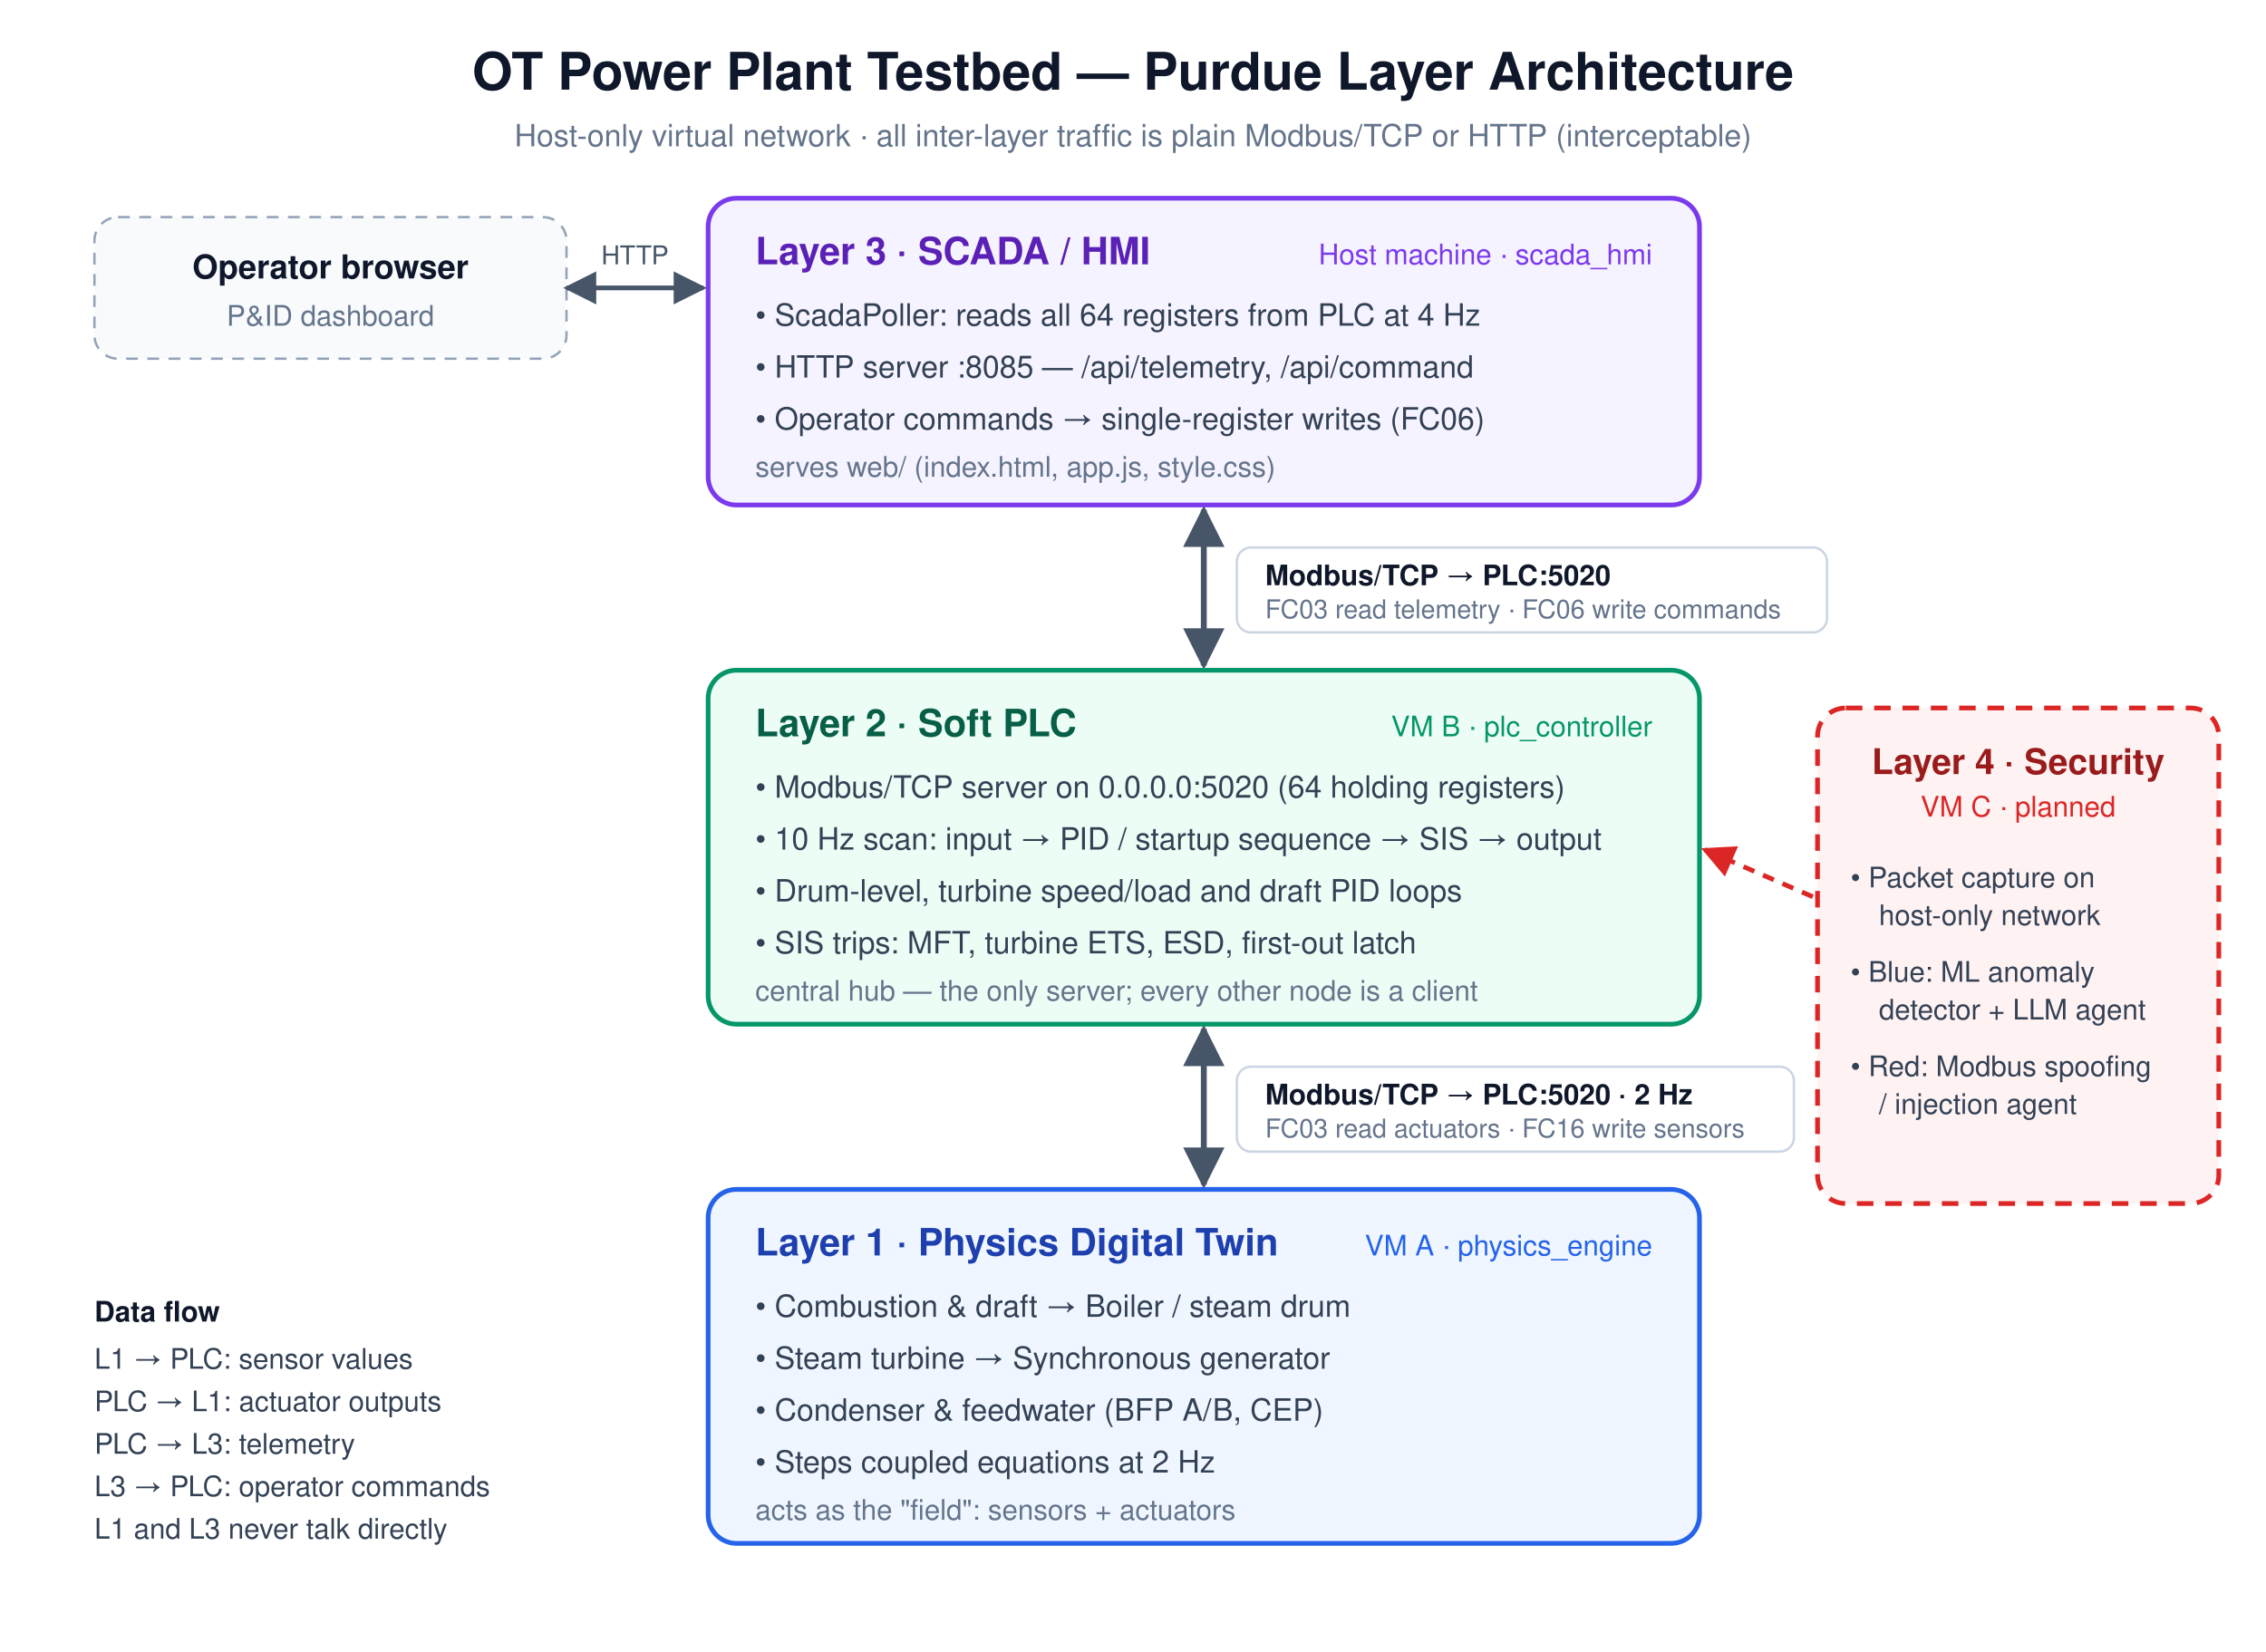
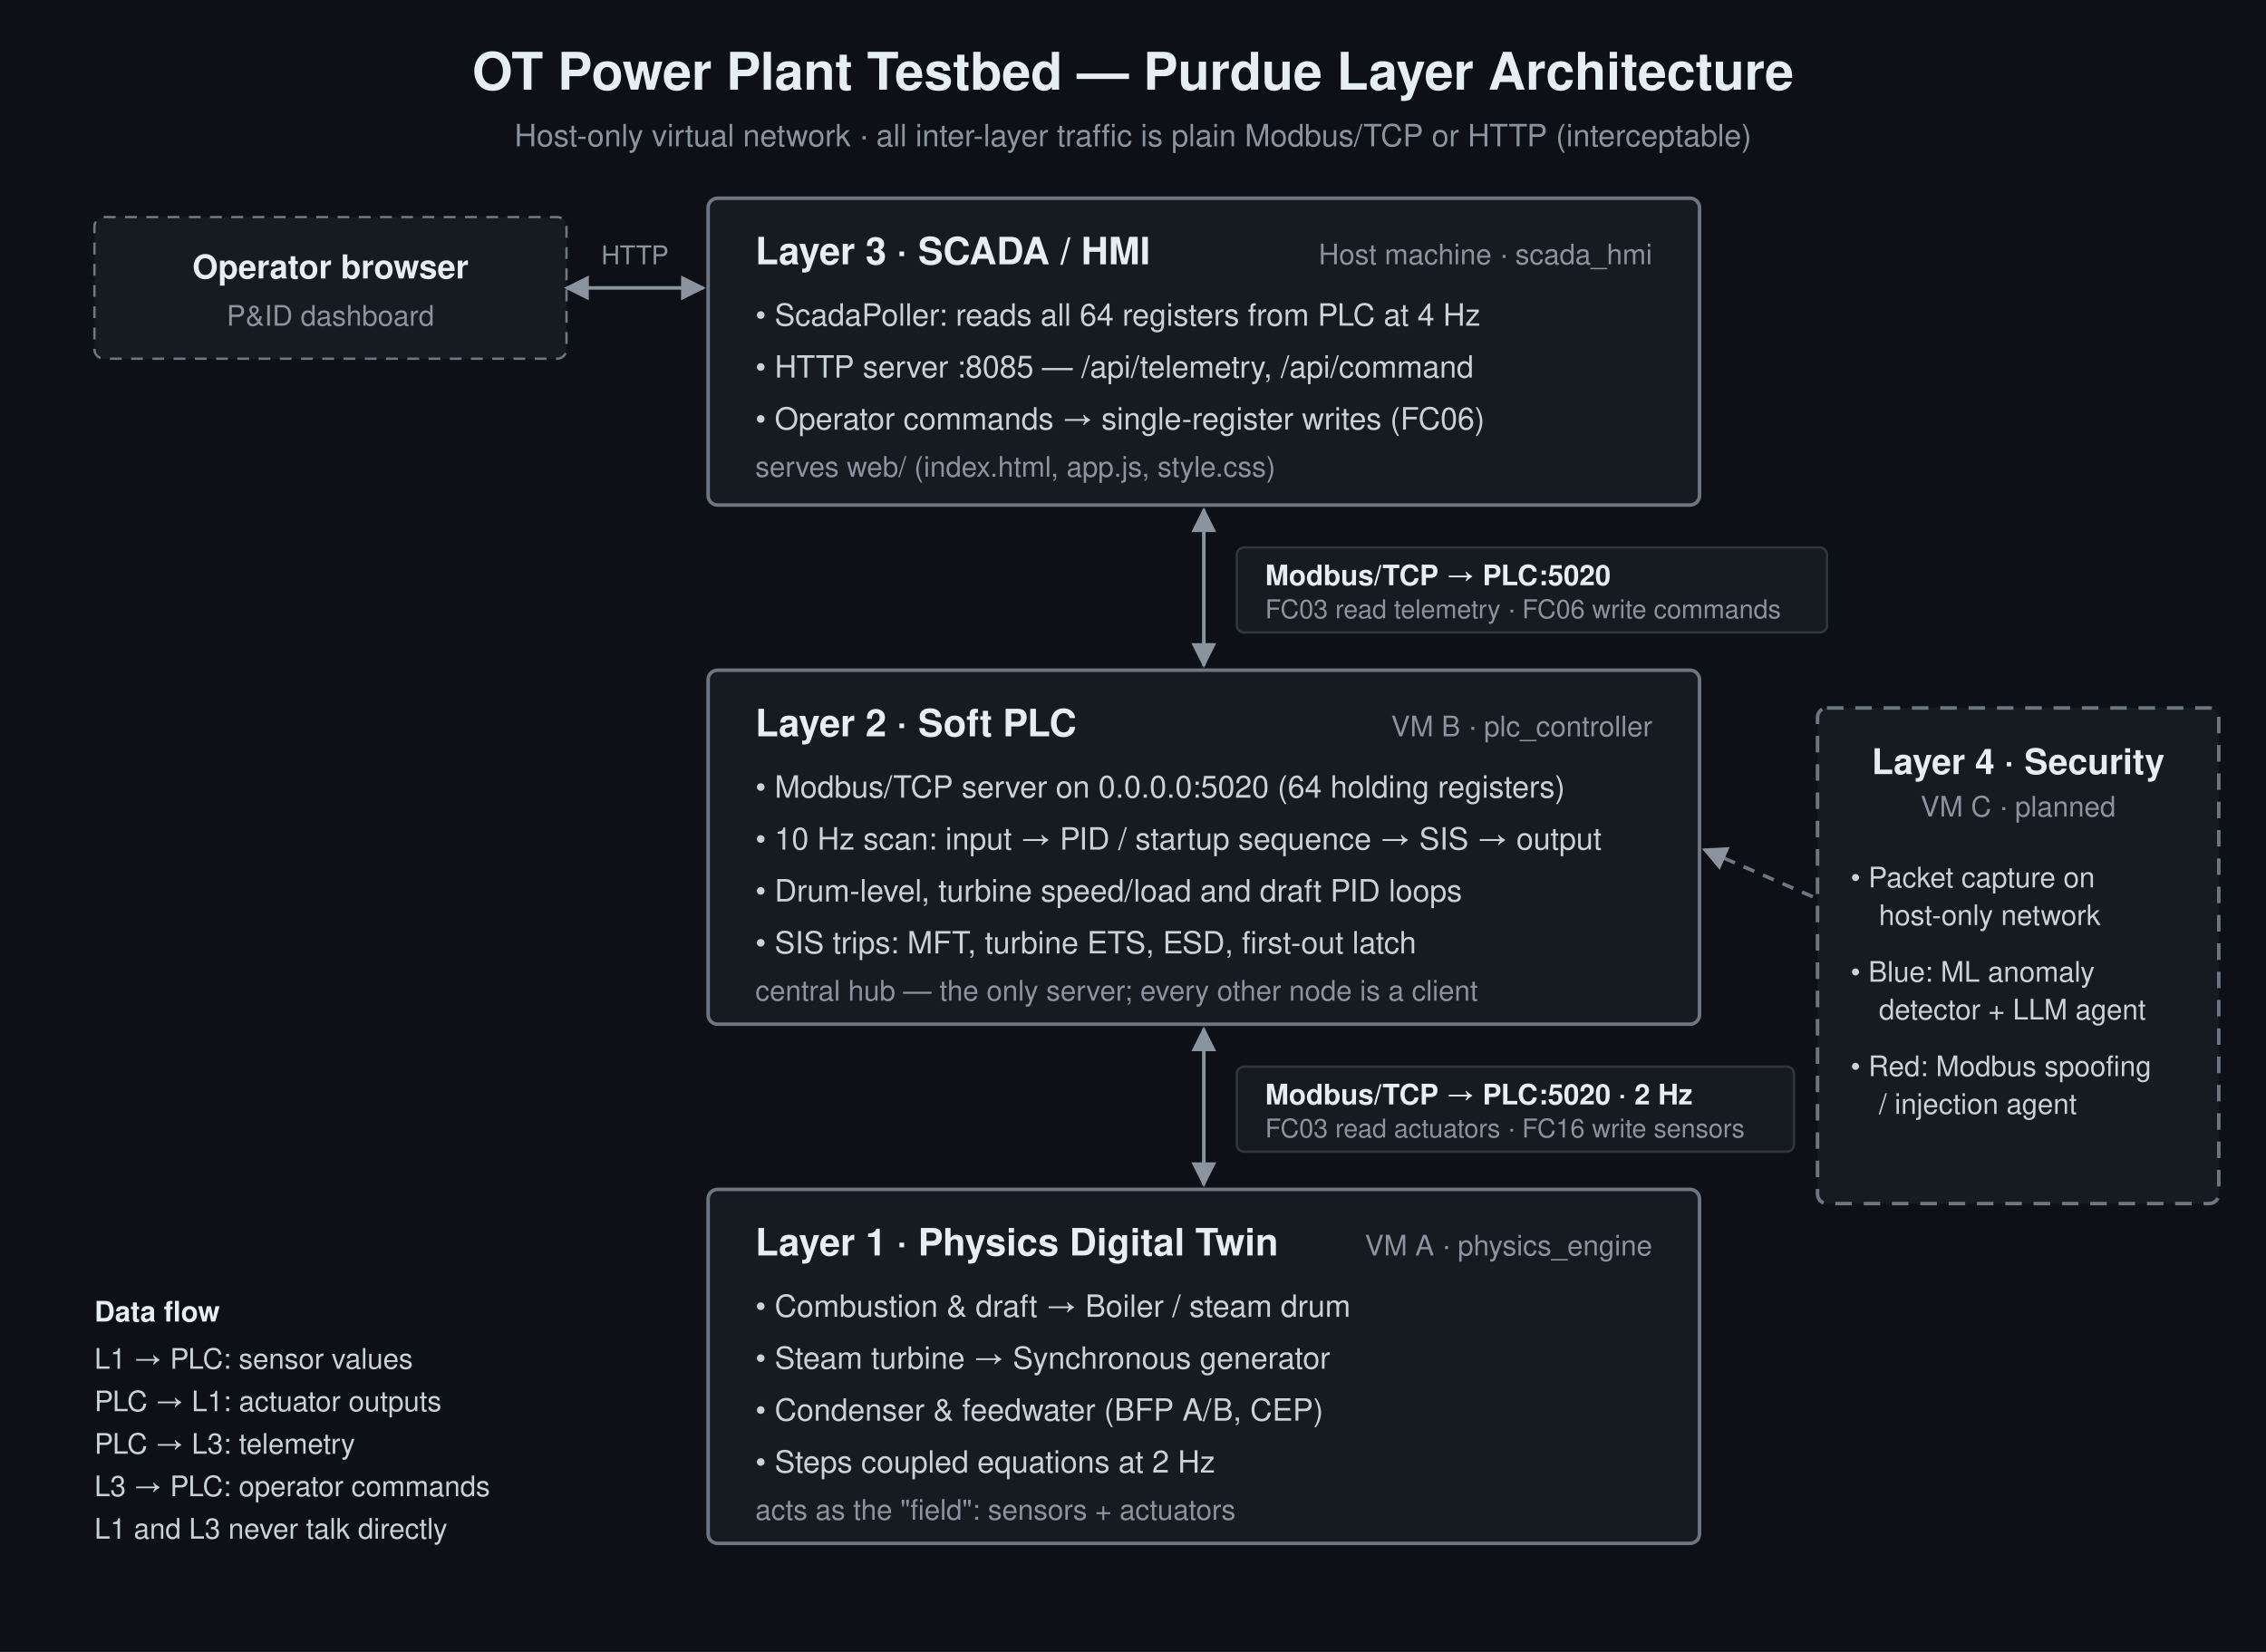
<svg xmlns="http://www.w3.org/2000/svg" viewBox="0 0 960 700" width="960" height="700" font-family="Segoe UI, Helvetica, Arial, sans-serif">
  <defs>
    <marker id="arr" viewBox="0 0 10 10" refX="9" refY="5" markerWidth="7" markerHeight="7" orient="auto-start-reverse">
-       <path d="M0,0 L10,5 L0,10 z" fill="#475569" />
+       <path d="M0,0 L10,5 L0,10 z" fill="#8b949e" />
    </marker>
    <marker id="arrRed" viewBox="0 0 10 10" refX="9" refY="5" markerWidth="7" markerHeight="7" orient="auto-start-reverse">
-       <path d="M0,0 L10,5 L0,10 z" fill="#dc2626" />
+       <path d="M0,0 L10,5 L0,10 z" fill="#8b949e" />
    </marker>
  </defs>
-   <rect width="960" height="700" fill="#ffffff" />
-   <text x="480" y="38" text-anchor="middle" font-size="22" font-weight="700" fill="#0f172a">OT Power Plant Testbed — Purdue Layer Architecture</text>
-   <text x="480" y="62" text-anchor="middle" font-size="13" fill="#64748b">Host-only virtual network · all inter-layer traffic is plain Modbus/TCP or HTTP (interceptable)</text>
-   <rect x="40" y="92" width="200" height="60" rx="10" fill="#f8fafc" stroke="#94a3b8" stroke-dasharray="5 4" />
-   <text x="140" y="118" text-anchor="middle" font-size="14" font-weight="600" fill="#0f172a">Operator browser</text>
-   <text x="140" y="138" text-anchor="middle" font-size="12" fill="#64748b">P&amp;ID dashboard</text>
-   <rect x="300" y="84" width="420" height="130" rx="12" fill="#f5f3ff" stroke="#7c3aed" stroke-width="2" />
-   <text x="320" y="112" font-size="16" font-weight="700" fill="#5b21b6">Layer 3 · SCADA / HMI</text>
-   <text x="700" y="112" text-anchor="end" font-size="12" fill="#7c3aed">Host machine · scada_hmi</text>
-   <text x="320" y="138" font-size="13" fill="#334155">• ScadaPoller: reads all 64 registers from PLC at 4 Hz</text>
-   <text x="320" y="160" font-size="13" fill="#334155">• HTTP server :8085 — /api/telemetry, /api/command</text>
-   <text x="320" y="182" font-size="13" fill="#334155">• Operator commands → single-register writes (FC06)</text>
-   <text x="320" y="202" font-size="12" fill="#64748b">serves web/ (index.html, app.js, style.css)</text>
-   <line x1="240" y1="122" x2="298" y2="122" stroke="#475569" stroke-width="2" marker-start="url(#arr)" marker-end="url(#arr)" />
-   <text x="269" y="112" text-anchor="middle" font-size="11" fill="#475569">HTTP</text>
-   <line x1="510" y1="216" x2="510" y2="282" stroke="#475569" stroke-width="2.5" marker-start="url(#arr)" marker-end="url(#arr)" />
-   <rect x="524" y="232" width="250" height="36" rx="6" fill="#ffffff" stroke="#cbd5e1" />
-   <text x="536" y="248" font-size="12" font-weight="600" fill="#0f172a">Modbus/TCP → PLC:5020</text>
-   <text x="536" y="262" font-size="11" fill="#64748b">FC03 read telemetry · FC06 write commands</text>
-   <rect x="300" y="284" width="420" height="150" rx="12" fill="#ecfdf5" stroke="#059669" stroke-width="2" />
-   <text x="320" y="312" font-size="16" font-weight="700" fill="#065f46">Layer 2 · Soft PLC</text>
-   <text x="700" y="312" text-anchor="end" font-size="12" fill="#059669">VM B · plc_controller</text>
-   <text x="320" y="338" font-size="13" fill="#334155">• Modbus/TCP server on 0.0.0.0:5020 (64 holding registers)</text>
-   <text x="320" y="360" font-size="13" fill="#334155">• 10 Hz scan: input → PID / startup sequence → SIS → output</text>
-   <text x="320" y="382" font-size="13" fill="#334155">• Drum-level, turbine speed/load and draft PID loops</text>
-   <text x="320" y="404" font-size="13" fill="#334155">• SIS trips: MFT, turbine ETS, ESD, first-out latch</text>
-   <text x="320" y="424" font-size="12" fill="#64748b">central hub — the only server; every other node is a client</text>
-   <line x1="510" y1="436" x2="510" y2="502" stroke="#475569" stroke-width="2.5" marker-start="url(#arr)" marker-end="url(#arr)" />
-   <rect x="524" y="452" width="236" height="36" rx="6" fill="#ffffff" stroke="#cbd5e1" />
-   <text x="536" y="468" font-size="12" font-weight="600" fill="#0f172a">Modbus/TCP → PLC:5020 · 2 Hz</text>
-   <text x="536" y="482" font-size="11" fill="#64748b">FC03 read actuators · FC16 write sensors</text>
-   <rect x="300" y="504" width="420" height="150" rx="12" fill="#eff6ff" stroke="#2563eb" stroke-width="2" />
-   <text x="320" y="532" font-size="16" font-weight="700" fill="#1e40af">Layer 1 · Physics Digital Twin</text>
-   <text x="700" y="532" text-anchor="end" font-size="12" fill="#2563eb">VM A · physics_engine</text>
-   <text x="320" y="558" font-size="13" fill="#334155">• Combustion &amp; draft → Boiler / steam drum</text>
-   <text x="320" y="580" font-size="13" fill="#334155">• Steam turbine → Synchronous generator</text>
-   <text x="320" y="602" font-size="13" fill="#334155">• Condenser &amp; feedwater (BFP A/B, CEP)</text>
-   <text x="320" y="624" font-size="13" fill="#334155">• Steps coupled equations at 2 Hz</text>
-   <text x="320" y="644" font-size="12" fill="#64748b">acts as the "field": sensors + actuators</text>
-   <rect x="770" y="300" width="170" height="210" rx="12" fill="#fef2f2" stroke="#dc2626" stroke-width="2" stroke-dasharray="7 5" />
-   <text x="855" y="328" text-anchor="middle" font-size="15" font-weight="700" fill="#991b1b">Layer 4 · Security</text>
-   <text x="855" y="346" text-anchor="middle" font-size="12" fill="#dc2626">VM C · planned</text>
-   <text x="784" y="376" font-size="12" fill="#334155">• Packet capture on</text>
-   <text x="796" y="392" font-size="12" fill="#334155">host-only network</text>
-   <text x="784" y="416" font-size="12" fill="#334155">• Blue: ML anomaly</text>
-   <text x="796" y="432" font-size="12" fill="#334155">detector + LLM agent</text>
-   <text x="784" y="456" font-size="12" fill="#334155">• Red: Modbus spoofing</text>
-   <text x="796" y="472" font-size="12" fill="#334155">/ injection agent</text>
-   <line x1="768" y1="380" x2="722" y2="360" stroke="#dc2626" stroke-width="2" stroke-dasharray="5 4" marker-end="url(#arrRed)" />
-   <text x="40" y="560" font-size="12" font-weight="700" fill="#0f172a">Data flow</text>
-   <text x="40" y="580" font-size="12" fill="#334155">L1 → PLC: sensor values</text>
-   <text x="40" y="598" font-size="12" fill="#334155">PLC → L1: actuator outputs</text>
-   <text x="40" y="616" font-size="12" fill="#334155">PLC → L3: telemetry</text>
-   <text x="40" y="634" font-size="12" fill="#334155">L3 → PLC: operator commands</text>
-   <text x="40" y="652" font-size="12" fill="#334155">L1 and L3 never talk directly</text>
+   <rect width="960" height="700" fill="#0d1117" />
+   <text x="480" y="38" text-anchor="middle" font-size="22" font-weight="700" fill="#e6edf3">OT Power Plant Testbed — Purdue Layer Architecture</text>
+   <text x="480" y="62" text-anchor="middle" font-size="13" fill="#8b949e">Host-only virtual network · all inter-layer traffic is plain Modbus/TCP or HTTP (interceptable)</text>
+   <rect x="40" y="92" width="200" height="60" rx="4" fill="#161b22" stroke="#6e7681" stroke-dasharray="5 4" />
+   <text x="140" y="118" text-anchor="middle" font-size="14" font-weight="600" fill="#e6edf3">Operator browser</text>
+   <text x="140" y="138" text-anchor="middle" font-size="12" fill="#8b949e">P&amp;ID dashboard</text>
+   <rect x="300" y="84" width="420" height="130" rx="4" fill="#161b22" stroke="#6e7681" stroke-width="1.5" />
+   <text x="320" y="112" font-size="16" font-weight="700" fill="#e6edf3">Layer 3 · SCADA / HMI</text>
+   <text x="700" y="112" text-anchor="end" font-size="12" fill="#8b949e">Host machine · scada_hmi</text>
+   <text x="320" y="138" font-size="13" fill="#c9d1d9">• ScadaPoller: reads all 64 registers from PLC at 4 Hz</text>
+   <text x="320" y="160" font-size="13" fill="#c9d1d9">• HTTP server :8085 — /api/telemetry, /api/command</text>
+   <text x="320" y="182" font-size="13" fill="#c9d1d9">• Operator commands → single-register writes (FC06)</text>
+   <text x="320" y="202" font-size="12" fill="#8b949e">serves web/ (index.html, app.js, style.css)</text>
+   <line x1="240" y1="122" x2="298" y2="122" stroke="#8b949e" stroke-width="1.5" marker-start="url(#arr)" marker-end="url(#arr)" />
+   <text x="269" y="112" text-anchor="middle" font-size="11" fill="#8b949e">HTTP</text>
+   <line x1="510" y1="216" x2="510" y2="282" stroke="#8b949e" stroke-width="1.5" marker-start="url(#arr)" marker-end="url(#arr)" />
+   <rect x="524" y="232" width="250" height="36" rx="3" fill="#161b22" stroke="#30363d" />
+   <text x="536" y="248" font-size="12" font-weight="600" fill="#e6edf3">Modbus/TCP → PLC:5020</text>
+   <text x="536" y="262" font-size="11" fill="#8b949e">FC03 read telemetry · FC06 write commands</text>
+   <rect x="300" y="284" width="420" height="150" rx="4" fill="#161b22" stroke="#6e7681" stroke-width="1.5" />
+   <text x="320" y="312" font-size="16" font-weight="700" fill="#e6edf3">Layer 2 · Soft PLC</text>
+   <text x="700" y="312" text-anchor="end" font-size="12" fill="#8b949e">VM B · plc_controller</text>
+   <text x="320" y="338" font-size="13" fill="#c9d1d9">• Modbus/TCP server on 0.0.0.0:5020 (64 holding registers)</text>
+   <text x="320" y="360" font-size="13" fill="#c9d1d9">• 10 Hz scan: input → PID / startup sequence → SIS → output</text>
+   <text x="320" y="382" font-size="13" fill="#c9d1d9">• Drum-level, turbine speed/load and draft PID loops</text>
+   <text x="320" y="404" font-size="13" fill="#c9d1d9">• SIS trips: MFT, turbine ETS, ESD, first-out latch</text>
+   <text x="320" y="424" font-size="12" fill="#8b949e">central hub — the only server; every other node is a client</text>
+   <line x1="510" y1="436" x2="510" y2="502" stroke="#8b949e" stroke-width="1.5" marker-start="url(#arr)" marker-end="url(#arr)" />
+   <rect x="524" y="452" width="236" height="36" rx="3" fill="#161b22" stroke="#30363d" />
+   <text x="536" y="468" font-size="12" font-weight="600" fill="#e6edf3">Modbus/TCP → PLC:5020 · 2 Hz</text>
+   <text x="536" y="482" font-size="11" fill="#8b949e">FC03 read actuators · FC16 write sensors</text>
+   <rect x="300" y="504" width="420" height="150" rx="4" fill="#161b22" stroke="#6e7681" stroke-width="1.5" />
+   <text x="320" y="532" font-size="16" font-weight="700" fill="#e6edf3">Layer 1 · Physics Digital Twin</text>
+   <text x="700" y="532" text-anchor="end" font-size="12" fill="#8b949e">VM A · physics_engine</text>
+   <text x="320" y="558" font-size="13" fill="#c9d1d9">• Combustion &amp; draft → Boiler / steam drum</text>
+   <text x="320" y="580" font-size="13" fill="#c9d1d9">• Steam turbine → Synchronous generator</text>
+   <text x="320" y="602" font-size="13" fill="#c9d1d9">• Condenser &amp; feedwater (BFP A/B, CEP)</text>
+   <text x="320" y="624" font-size="13" fill="#c9d1d9">• Steps coupled equations at 2 Hz</text>
+   <text x="320" y="644" font-size="12" fill="#8b949e">acts as the "field": sensors + actuators</text>
+   <rect x="770" y="300" width="170" height="210" rx="4" fill="#161b22" stroke="#6e7681" stroke-width="1.5" stroke-dasharray="7 5" />
+   <text x="855" y="328" text-anchor="middle" font-size="15" font-weight="700" fill="#e6edf3">Layer 4 · Security</text>
+   <text x="855" y="346" text-anchor="middle" font-size="12" fill="#8b949e">VM C · planned</text>
+   <text x="784" y="376" font-size="12" fill="#c9d1d9">• Packet capture on</text>
+   <text x="796" y="392" font-size="12" fill="#c9d1d9">host-only network</text>
+   <text x="784" y="416" font-size="12" fill="#c9d1d9">• Blue: ML anomaly</text>
+   <text x="796" y="432" font-size="12" fill="#c9d1d9">detector + LLM agent</text>
+   <text x="784" y="456" font-size="12" fill="#c9d1d9">• Red: Modbus spoofing</text>
+   <text x="796" y="472" font-size="12" fill="#c9d1d9">/ injection agent</text>
+   <line x1="768" y1="380" x2="722" y2="360" stroke="#6e7681" stroke-width="1.5" stroke-dasharray="5 4" marker-end="url(#arr)" />
+   <text x="40" y="560" font-size="12" font-weight="700" fill="#e6edf3">Data flow</text>
+   <text x="40" y="580" font-size="12" fill="#c9d1d9">L1 → PLC: sensor values</text>
+   <text x="40" y="598" font-size="12" fill="#c9d1d9">PLC → L1: actuator outputs</text>
+   <text x="40" y="616" font-size="12" fill="#c9d1d9">PLC → L3: telemetry</text>
+   <text x="40" y="634" font-size="12" fill="#c9d1d9">L3 → PLC: operator commands</text>
+   <text x="40" y="652" font-size="12" fill="#c9d1d9">L1 and L3 never talk directly</text>
</svg>
